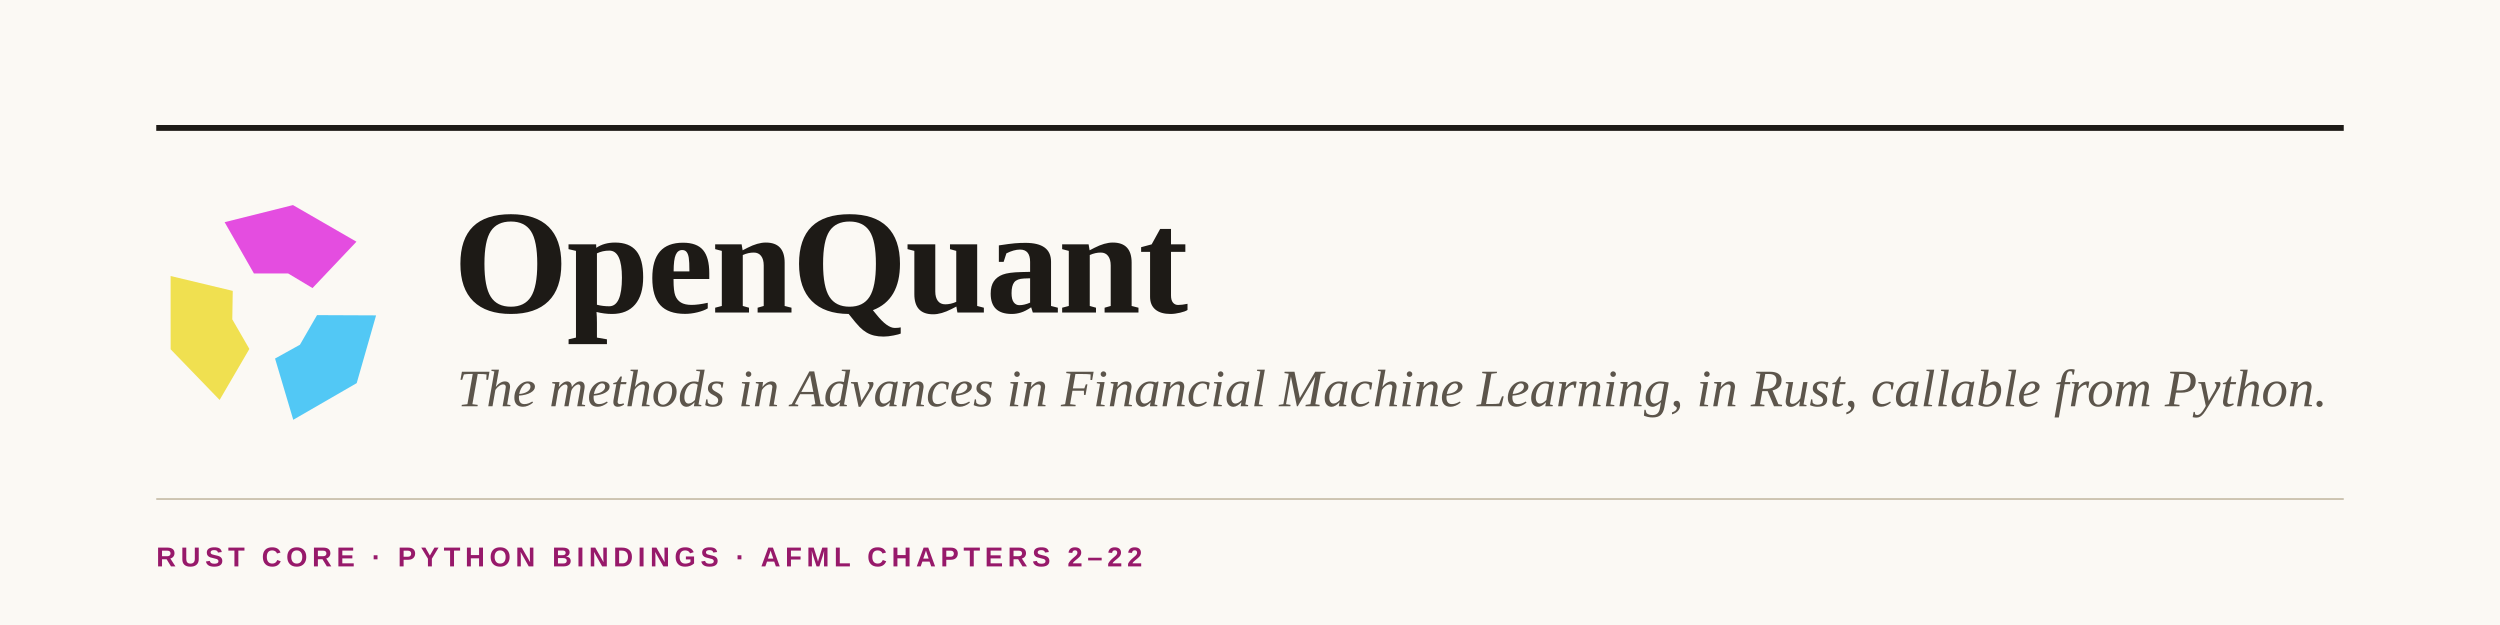
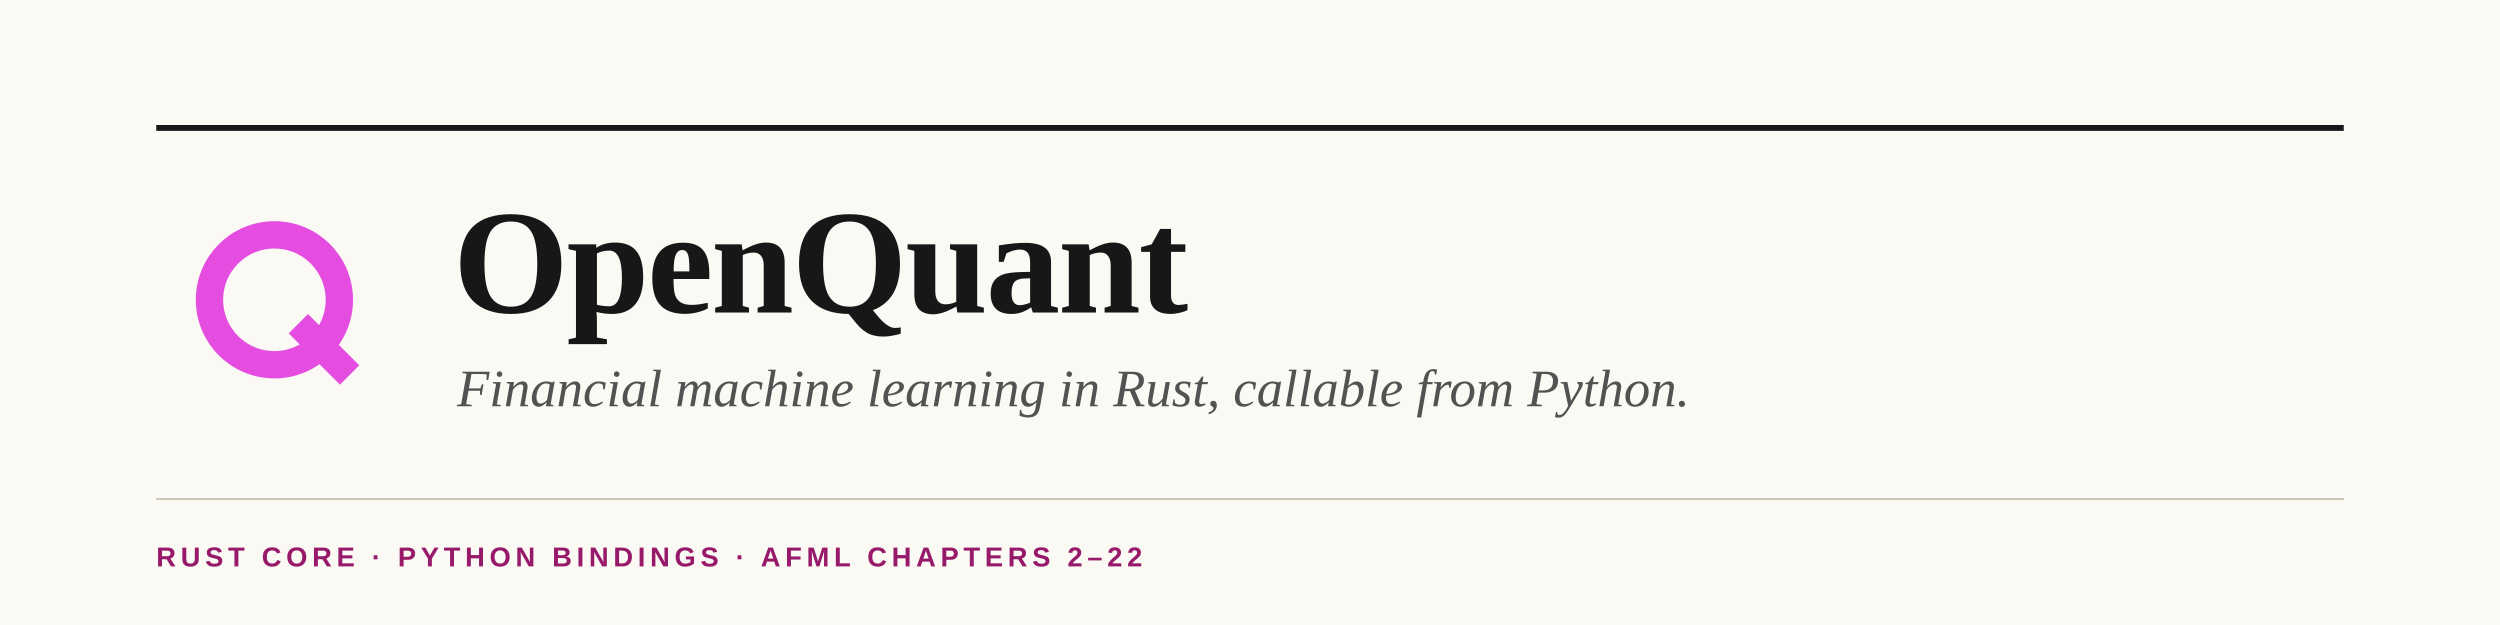
- <svg xmlns="http://www.w3.org/2000/svg" viewBox="0 0 1280 320" role="img" aria-label="OpenQuant — the methods in Advances in Financial Machine Learning, in Rust, callable from Python">
+ <svg xmlns="http://www.w3.org/2000/svg" viewBox="0 0 1280 320" role="img" aria-labelledby="banner-title banner-desc">
  <rect width="1280" height="320" fill="#fbf9f4" />
-   <rect x="80" y="64" width="1120" height="3" fill="#1d1a16" />
+   <rect x="80" y="64" width="1120" height="3" fill="#171717" />
  <rect x="80" y="255" width="1120" height="1" fill="#cdc4b1" />
-   <g transform="translate(140 160) scale(1.25)">
-     <path d="M-8-16-20-37 8-44 34-29 16-10 6-16Z" fill="#e44de0" />
-     <path d="M-8-16-20-37 8-44 34-29 16-10 6-16Z" fill="#52c8f5" transform="rotate(120)" />
-     <path d="M-8-16-20-37 8-44 34-29 16-10 6-16Z" fill="#f0e050" transform="rotate(240)" />
-   </g>
-   <text x="232" y="160" font-family="Newsreader, 'Iowan Old Style', Georgia, 'Times New Roman', serif" font-size="76" font-weight="600" letter-spacing="-1" fill="#1d1a16">OpenQuant</text>
-   <text x="234" y="208" font-family="Newsreader, 'Iowan Old Style', Georgia, 'Times New Roman', serif" font-size="27" font-style="italic" fill="#5c554b">The methods in Advances in Financial Machine Learning, in Rust, callable from Python.</text>
+   <svg x="88" y="101" width="112" height="112" viewBox="0 0 64 64" aria-hidden="true">
+     <g color="#e44de0">
+       <circle cx="30" cy="30" r="19" fill="none" stroke="currentColor" stroke-width="8" />
+       <path d="M37 37 52 52" fill="none" stroke="currentColor" stroke-width="8" />
+     </g>
+   </svg>
+   <text x="232" y="160" font-family="Newsreader, 'Iowan Old Style', Georgia, 'Times New Roman', serif" font-size="76" font-weight="600" letter-spacing="-1" fill="#171717">OpenQuant</text>
+   <text x="234" y="208" font-family="Newsreader, 'Iowan Old Style', Georgia, 'Times New Roman', serif" font-size="27" font-style="italic" fill="#525252">Financial machine learning in Rust, callable from Python.</text>
  <text x="80" y="290" font-family="'IBM Plex Sans', 'Helvetica Neue', Arial, sans-serif" font-size="14" font-weight="600" letter-spacing="2.4" fill="#97196a">RUST CORE  ·  PYTHON BINDINGS  ·  AFML CHAPTERS 2–22</text>
</svg>
